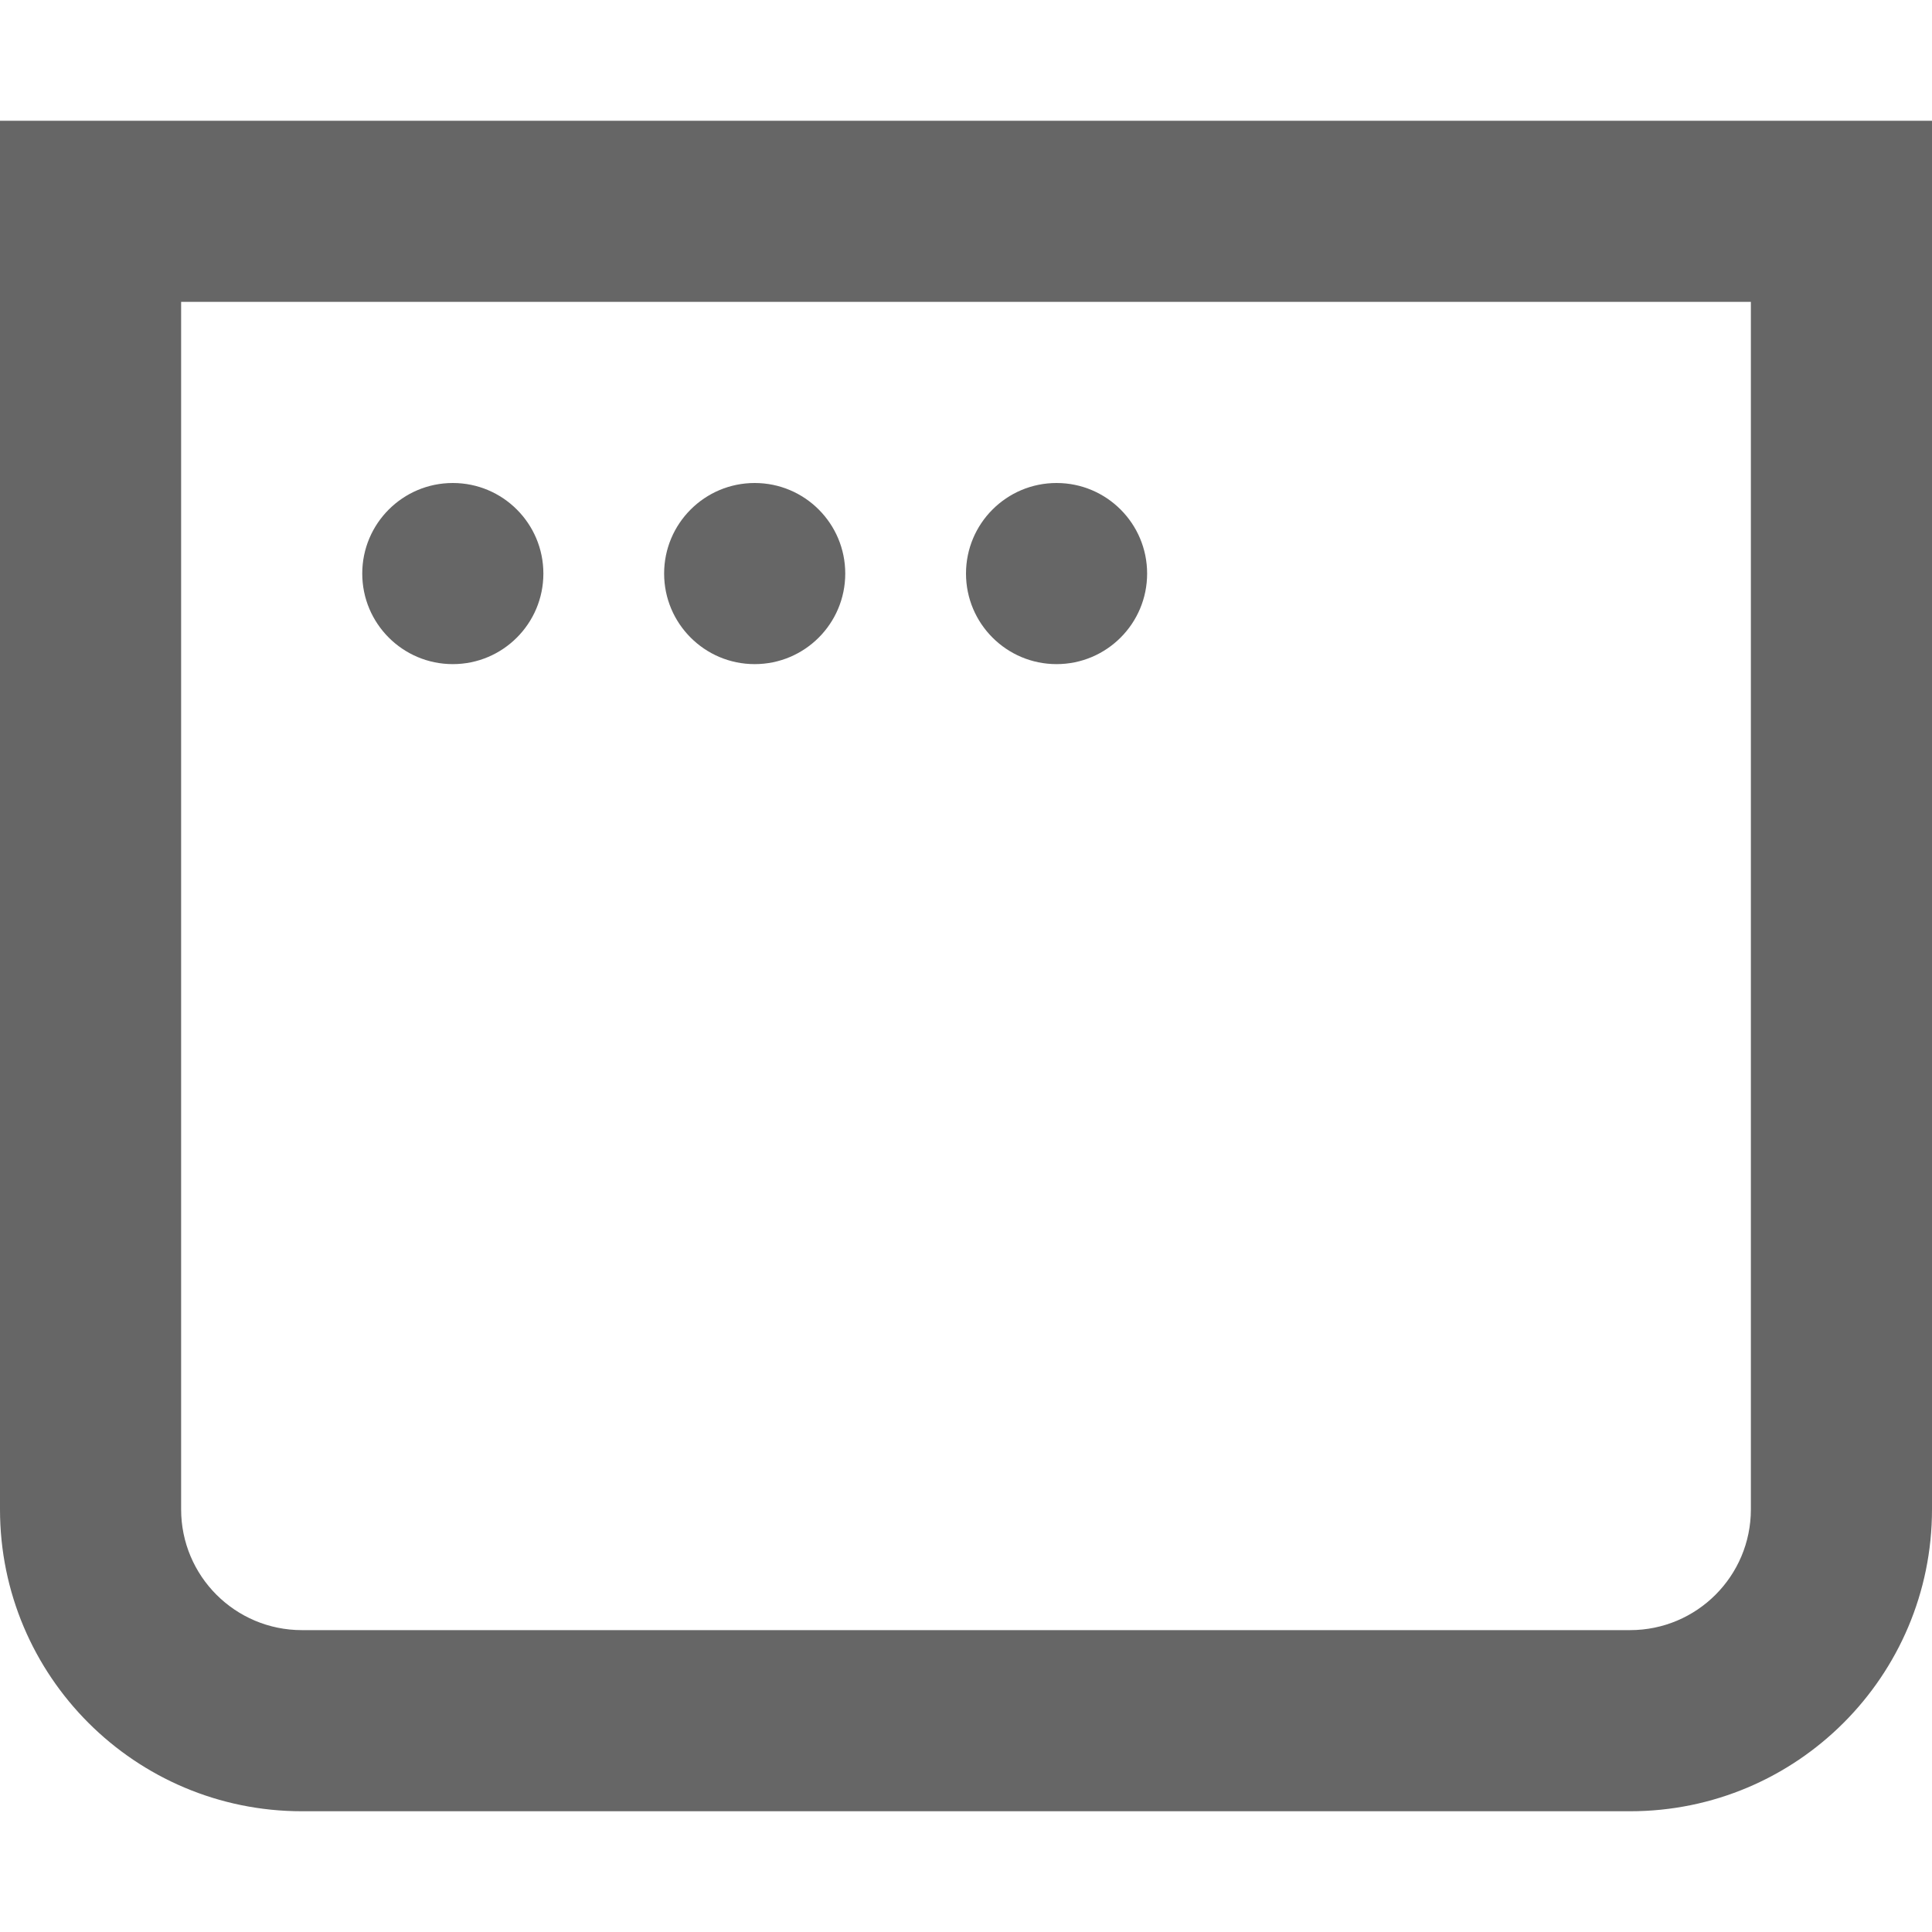
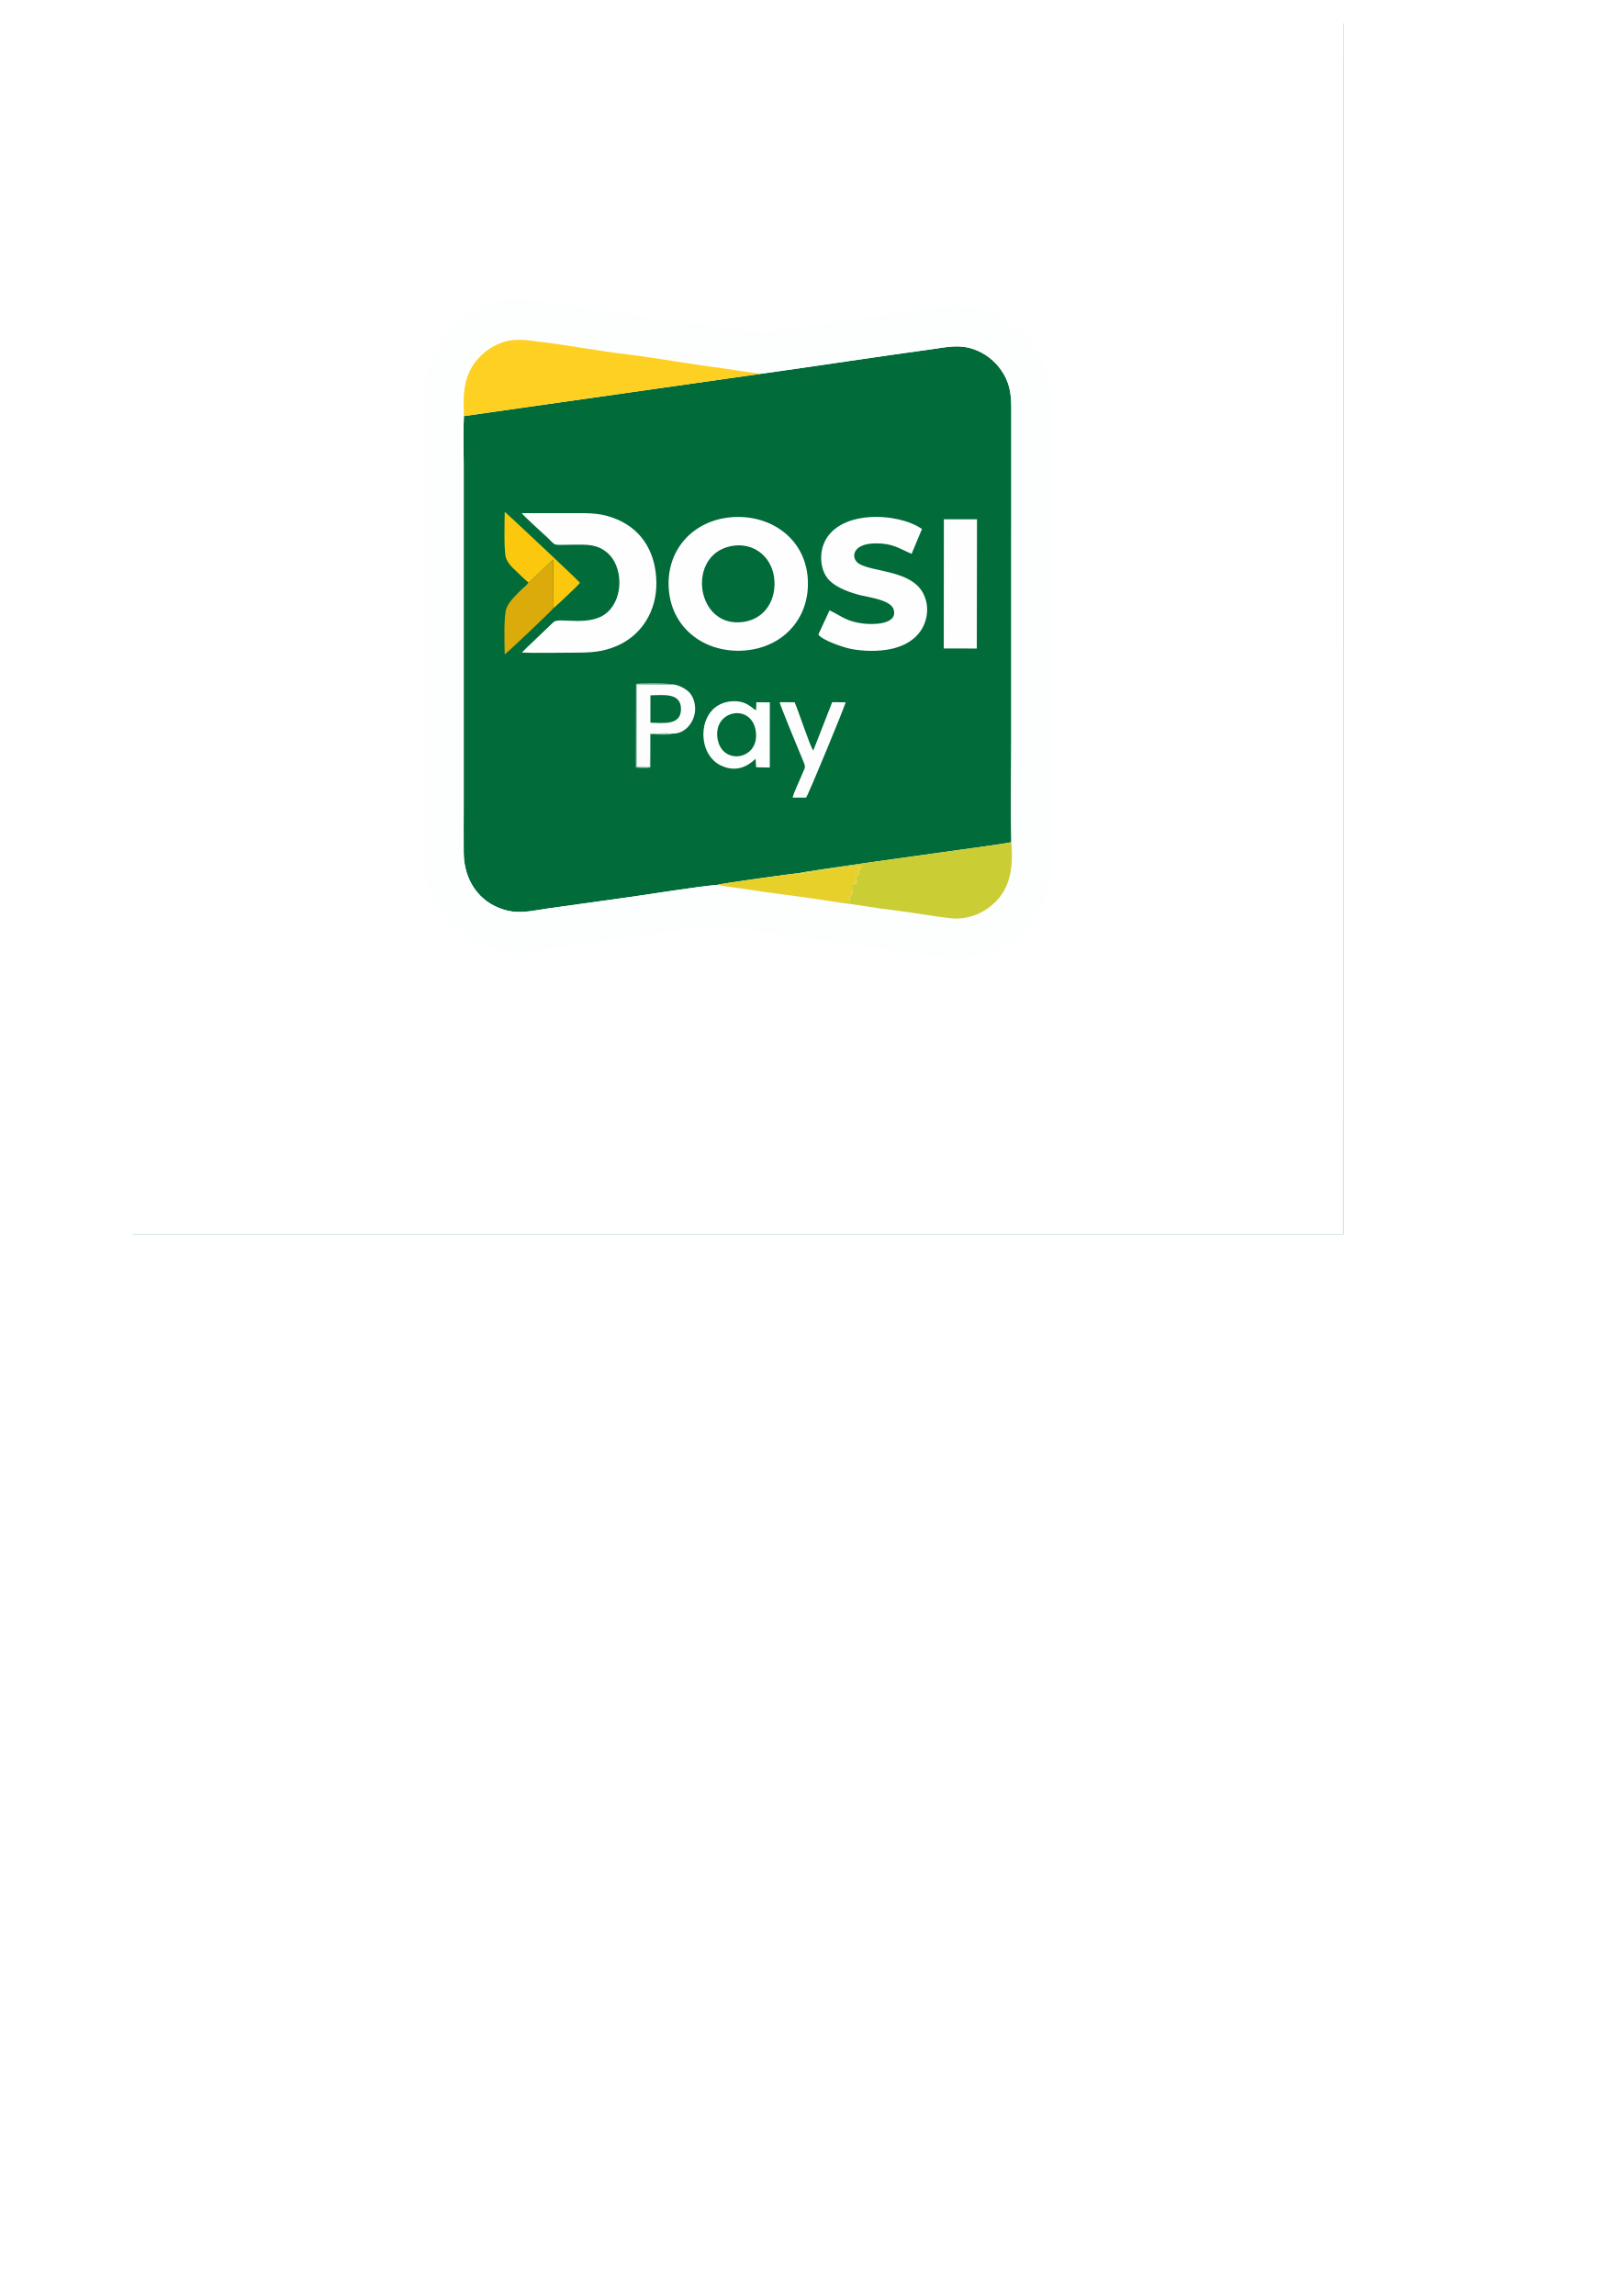
- <svg xmlns="http://www.w3.org/2000/svg" fill="none" viewBox="0 0 16 16">
-   <path fill-rule="evenodd" clip-rule="evenodd" d="M1.5 2.5h13v10a1 1 0 0 1-1 1h-11a1 1 0 0 1-1-1zM0 1h16v11.5a2.5 2.5 0 0 1-2.5 2.5h-11A2.5 2.5 0 0 1 0 12.5zm3.75 4.5a.75.75 0 1 0 0-1.5.75.75 0 0 0 0 1.5M7 4.75a.75.75 0 1 1-1.5 0 .75.75 0 0 1 1.5 0m1.75.75a.75.75 0 1 0 0-1.5.75.75 0 0 0 0 1.5" fill="#666" />
+ <svg xmlns="http://www.w3.org/2000/svg" xml:space="preserve" width="33.11in" height="46.811in" version="1.1" style="shape-rendering:geometricPrecision; text-rendering:geometricPrecision; image-rendering:optimizeQuality; fill-rule:evenodd; clip-rule:evenodd" viewBox="0 0 33110.24 46811.02">
+   <defs>
+     <style type="text/css">
+    
+     .fil1 {fill:#016B3A}
+     .fil10 {fill:#93C8AE}
+     .fil0 {fill:#B5DBCA}
+     .fil4 {fill:#CBCD34}
+     .fil8 {fill:#DBAB0B}
+     .fil5 {fill:#E8D02B}
+     .fil7 {fill:#FBC80D}
+     .fil9 {fill:#FDFDFD}
+     .fil2 {fill:#FDFFFE}
+     .fil3 {fill:#FED022}
+     .fil6 {fill:#FEFEFE}
+    
+   </style>
+   </defs>
+   <g id="Layer_x0020_1">
+     <polygon class="fil0" points="2706.06,25165.63 2706.06,25177.07 27406.12,25177.07 27406.12,477.01 27394.91,477.01 27392.66,25165.35 " />
+     <g id="_2405752419136">
+       <path class="fil1" d="M15556.47 7618.9l-6095.43 867.69c-15.01,324.21 -3.17,672.78 -3.06,999.67l0.04 2966.89c0.39,1318.63 -0.15,2637.25 0.04,3955.88 0.04,329.51 -3.05,660.36 -0.04,989.69 4.96,542.43 300.52,999.78 822.17,1156.63 311.46,93.66 561.69,22.39 871.18,-21.68 577.9,-82.26 1156.68,-160.2 1734.8,-242.57 448.61,-63.92 1339.92,-208.23 1738.28,-242.15 47.31,-21.39 1624.55,-245.37 1672.94,-237.1 57.73,-35.64 2790.01,-409.41 3246.29,-473.67 193.02,-27.18 954.53,-129.14 1083.74,-160.14 -14.92,-652.74 -1.52,-1320.61 -1.72,-1975.07l1.07 -6887.21c0.52,-289.84 -37.24,-525.83 -206.95,-767.86 -139.14,-198.42 -333.87,-346.54 -563.05,-426.18 -299.94,-104.23 -553.51,-39.54 -855.37,1.8 -1149.53,157.46 -2296.16,334.64 -3444.92,495.39z" />
+       <path class="fil2" d="M9461.04 8486.59c-5.72,-327.34 -24.64,-622.77 123.72,-925.01 109.03,-222.12 298.97,-407.87 520.56,-517.61 326.92,-161.92 555.86,-115.45 895.97,-74.29 643.11,77.82 1180.02,186.05 1821.55,262.85 597.13,71.48 1212,189.48 1820.7,264.93 160.01,19.84 817.06,133.34 912.94,121.45 1148.76,-160.75 2295.39,-337.93 3444.92,-495.39 301.86,-41.34 555.43,-106.02 855.37,-1.8 229.19,79.64 423.91,227.76 563.05,426.18 169.71,242.03 207.46,478.02 206.95,767.86l-1.07 6887.21c0.2,654.46 -13.19,1322.33 1.72,1975.07 33.46,385.36 12.98,812.11 -239.9,1125 -222.15,274.88 -571.84,448.59 -929.17,431 -232.67,-11.45 -895.31,-130.51 -1194.78,-163.61 -403.5,-44.61 -810.84,-123.97 -1214.95,-171.35 -394.93,-64.86 -810.44,-122.21 -1207.83,-171.95 -196.58,-24.6 -414.32,-56.67 -610.09,-88.11 -198.1,-31.82 -408.44,-51.74 -606.24,-90.07 -398.35,33.92 -1289.67,178.23 -1738.28,242.15 -578.13,82.38 -1156.91,160.31 -1734.8,242.57 -309.5,44.07 -559.72,115.34 -871.18,21.68 -521.65,-156.85 -817.21,-614.21 -822.17,-1156.63 -3,-329.33 0.09,-660.18 0.04,-989.69 -0.2,-1318.63 0.34,-2637.25 -0.04,-3955.88l-0.04 -2966.89c-0.11,-326.89 -11.95,-675.46 3.06,-999.67zm968.49 -2379.57c-890.19,71.96 -1627.28,780.39 -1761.65,1657.79 -48.28,315.28 -29.89,1304.07 -29.86,1685.27l-0.77 6838.6c0.07,415.94 -29.9,1294.41 58.56,1656.21 214.26,876.27 1032.19,1500.57 1931.79,1482.48 286.14,-5.74 1163.37,-152.61 1516.23,-201.96 499.82,-69.93 1002.07,-146.58 1502.11,-211.05 727.95,-93.86 741.33,-184.58 1502.91,-57.22 492.63,82.38 1002.37,144.43 1498.24,214.2 499.71,70.31 998.9,141.52 1498.24,214.47 414.45,60.56 1162.33,198.56 1531.97,167.1 874.07,-74.37 1635.77,-792.29 1756.27,-1662.31 37.31,-269.41 20.71,-1337.02 20.87,-1686.61l0.6 -6838.68c0.08,-468.23 47.41,-1204.58 -67.89,-1639.08 -231.89,-873.87 -993.5,-1511.83 -1912.46,-1492.1 -256.32,5.5 -513.51,52.85 -766.98,89.47l-2248.46 321.06c-716.44,93.7 -773.86,180.2 -1514.22,57.38 -493.35,-81.83 -1001.45,-143.83 -1497.71,-214.83 -716.9,-102.56 -1539.26,-207.12 -2245.89,-321.97 -247.12,-40.17 -521.37,-78.49 -771.89,-58.23z" />
+       <path class="fil3" d="M9461.04 8486.59l6095.43 -867.69c-95.88,11.89 -752.93,-101.61 -912.94,-121.45 -608.69,-75.44 -1223.57,-193.44 -1820.7,-264.93 -641.53,-76.8 -1178.44,-185.03 -1821.55,-262.85 -340.11,-41.17 -569.05,-87.63 -895.97,74.29 -221.59,109.74 -411.53,295.5 -520.56,517.61 -148.36,302.24 -129.44,597.67 -123.72,925.01z" />
+       <path class="fil4" d="M16297.38 17811.85c74.53,18.05 538.52,-65.13 651.31,-79.09l642.78 -82.07c-1.48,3.09 -4.73,6.51 -6.17,8.25l-26.13 47.15c-2.01,50.03 15.57,1.72 -6.31,37.15 -16.64,-30.14 -4.4,-15.83 -30.69,-39.13 -6,51.32 -1.52,67.92 1.57,134.9l-59.61 24.1 -3.79 46.54c-5.28,32.04 -8.78,4.32 0.97,29.96 22.79,60.09 27.81,14.05 2.54,91.58l-38.89 -37.71c-3.15,86.15 -11.46,48.36 -49.02,56.01 0.4,46.06 0.77,71.05 7.37,110.24 20.11,119.57 -81.01,102.7 -46.59,227.65 -49.05,6.15 -95.17,5.17 -145.91,1.67 -20.6,-1.42 -54.02,-5.93 -72.88,-5.81 -16.58,0.1 -19.6,-0.04 -35.82,3.06l-22.5 7.82c-2.35,-3.35 -7.59,2.83 -11.01,4.96 404.11,47.38 811.45,126.74 1214.95,171.35 299.47,33.1 962.11,152.16 1194.78,163.61 357.33,17.59 707.03,-156.12 929.17,-431 252.87,-312.89 273.36,-739.63 239.9,-1125 -129.22,31 -890.73,132.96 -1083.74,160.14 -456.28,64.26 -3188.56,438.03 -3246.29,473.67z" />
+       <path class="fil5" d="M16297.38 17811.85c-48.39,-8.26 -1625.63,215.71 -1672.94,237.1 197.8,38.33 408.14,58.25 606.24,90.07 195.77,31.44 413.51,63.5 610.09,88.11 397.39,49.74 812.91,107.09 1207.83,171.95 3.42,-2.13 8.66,-8.31 11.01,-4.96l22.5 -7.82c16.22,-3.11 19.24,-2.96 35.82,-3.06 18.86,-0.11 52.28,4.39 72.88,5.81 50.74,3.5 96.86,4.49 145.91,-1.67 -34.42,-124.94 66.71,-108.07 46.59,-227.65 -6.59,-39.19 -6.96,-64.19 -7.37,-110.24 37.55,-7.65 45.87,30.14 49.02,-56.01l38.89 37.71c25.27,-77.54 20.26,-31.5 -2.54,-91.58 -9.74,-25.64 -6.25,2.08 -0.97,-29.96l3.79 -46.54 59.61 -24.1c-3.09,-66.98 -7.56,-83.57 -1.57,-134.9 26.28,23.3 14.05,8.99 30.69,39.13 21.88,-35.43 4.3,12.88 6.31,-37.15l26.13 -47.15c1.44,-1.74 4.69,-5.15 6.17,-8.25l-642.78 82.07c-112.79,13.96 -576.79,97.13 -651.31,79.09z" />
+       <g>
+         <path class="fil6" d="M14929.21 11135.29c435.8,-75.98 800.41,208.41 859.36,640.73 58.2,426.85 -163.85,834.91 -609.46,906.8 -990.89,159.89 -1196.87,-1382.45 -249.91,-1547.53zm-17.91 -585.04c-798.87,68.84 -1346.84,697.09 -1267.09,1503.52 79.85,807.4 781.8,1283.25 1563.86,1212.61 797.39,-72.04 1335.94,-696.77 1264.69,-1500.22 -71.72,-808.9 -783.61,-1282.94 -1561.45,-1215.91z" />
+         <path class="fil6" d="M10644.78 13309.78c215.91,13.45 783.39,2.86 1035.87,2.73 334.93,-0.17 594.72,-3.66 908.17,-141.11 516.59,-226.53 803.77,-725.63 798.92,-1283.35 -4.94,-569.92 -255.68,-1057.48 -792.03,-1289.89 -322.91,-139.93 -563.44,-131.86 -906.33,-131.43 -349.3,0.45 -699.26,1.63 -1048.5,0.03 18.78,33.44 378.05,366.48 433.02,413.97 325.61,281.32 112.28,229.65 624.2,229.36 265.91,-0.16 474.45,-18.73 690.79,165.89 313.31,267.38 338.8,909.62 -1.8,1214.16 -339.86,303.86 -969.59,98.7 -1090.5,192.21l-544.61 520c-39.32,35.51 -70.09,74.51 -107.2,107.43z" />
+         <path class="fil6" d="M16919.72 12449.36l-228.52 493.2c79.85,118.15 508.51,261.31 652.41,290.62 265.72,54.13 598.19,59.96 862.37,-3.59 230.22,-55.38 445.92,-170.07 578.38,-372.22 146.13,-223.02 169.92,-515.23 45.89,-753.76 -245.04,-471.22 -1005.47,-430.91 -1301.86,-600.31 -181.06,-103.48 -163.73,-414.4 321.64,-419.91 360.09,-4.09 478.63,100 743.54,213.47l211.44 -506.54c-491.37,-346.1 -1750.5,-405.78 -2012.84,327.78 -83.31,232.94 -50.96,553.94 136.03,732.24 159.15,151.76 436.03,246.17 646.74,296.02 167.2,39.54 601.54,96.6 653.65,288.98 86.07,317.76 -454.56,305.3 -633.22,281.98 -334.63,-43.67 -424.79,-148.63 -675.65,-267.96z" />
+         <polygon class="fil6" points="19249.27,13226.32 19923.24,13227.88 19927.08,10592.29 19251.58,10592.23 " />
+         <path class="fil7" d="M10773.83 11874.35c17.16,6.44 14.97,-3.08 14.02,9.91l494.5 -474.3 5.68 993.24c18.1,-4.56 523.62,-480.02 542,-514.89 -48.54,-66.49 -1527.06,-1446.44 -1535.29,-1449.88 -2.45,177.86 -20.12,805.28 23.86,935.91 38.15,113.26 123.67,197.7 206.72,273.03 44.97,40.77 212.56,211.47 248.52,226.99z" />
+         <path class="fil8" d="M10773.83 11874.35c-7.93,50.17 -76.04,92.77 -113.15,128.43 -119.13,114.45 -272.54,255.34 -330.36,402.31 -60.52,153.88 -39.81,745.22 -35.57,941.84 28.69,-9.93 971.38,-901.35 993.27,-943.74l-5.68 -993.24 -494.5 474.3c0.96,-12.98 3.14,-3.46 -14.02,-9.91z" />
+       </g>
+       <g>
+         <path class="fil2" d="M14639.48 15089.96c-119.5,-598.79 669.69,-757.58 771.58,-199.37 109.46,599.68 -664.08,738 -771.58,199.37zm772 387.89l10.27 171.85 279.27 5.67 0.53 -1329.72 -274.69 -2 -5.57 161.37c-46.58,-10.51 -148.02,-135.71 -314.46,-169.81 -135.74,-27.82 -290.92,-10.8 -416.15,49.56 -462.54,222.93 -456.53,1011.85 1.87,1243.69 421.13,212.99 698.62,-124.4 718.92,-130.6z" />
+         <path class="fil9" d="M13266.09 14182.54c241.58,-0.72 623.45,-67.94 623.72,280.25 0.28,345.81 -380.48,280.4 -623.94,278.66l0.21 -558.91zm441.99 780.36c271.78,15.17 474.08,-248.84 470.19,-512.28 -1.91,-129.31 -45.88,-263.16 -138.96,-347.53 -78.66,-71.31 -238.26,-150.89 -347.78,-143.49l-709.73 -3.76 -0.19 1690.3 274.09 3.83 2.18 -675.17c44.97,-16.51 399.52,-20.69 450.19,-11.9z" />
+         <path class="fil9" d="M16167.02 16268.05l273.44 1.51c48.2,-58.05 806.47,-1896.85 806.85,-1945.77l-274.21 -0.58 -385.14 985.58c-60.48,-65.81 -307.17,-825.54 -381.03,-985.1l-305.3 -0.61c4.47,50 402.74,1018.11 484.31,1208.56 56.2,131.21 28.28,124.56 -22.01,252.26 -42.55,108.06 -180.81,395.41 -196.92,484.15z" />
+         <path class="fil10" d="M13708.08 14962.9c-50.67,-8.79 -405.22,-4.61 -450.19,11.9l-2.18 675.17 -274.09 -3.83 0.19 -1690.3 709.73 3.76c-45.98,-30.27 -635.06,-27.63 -719.54,-11.68l-4.33 1706.24c63.2,14.8 240.3,15.51 299.45,1.11l3.37 -674.35c77.22,-8.29 402.06,22.15 437.59,-18.02z" />
+       </g>
+     </g>
+   </g>
</svg>
